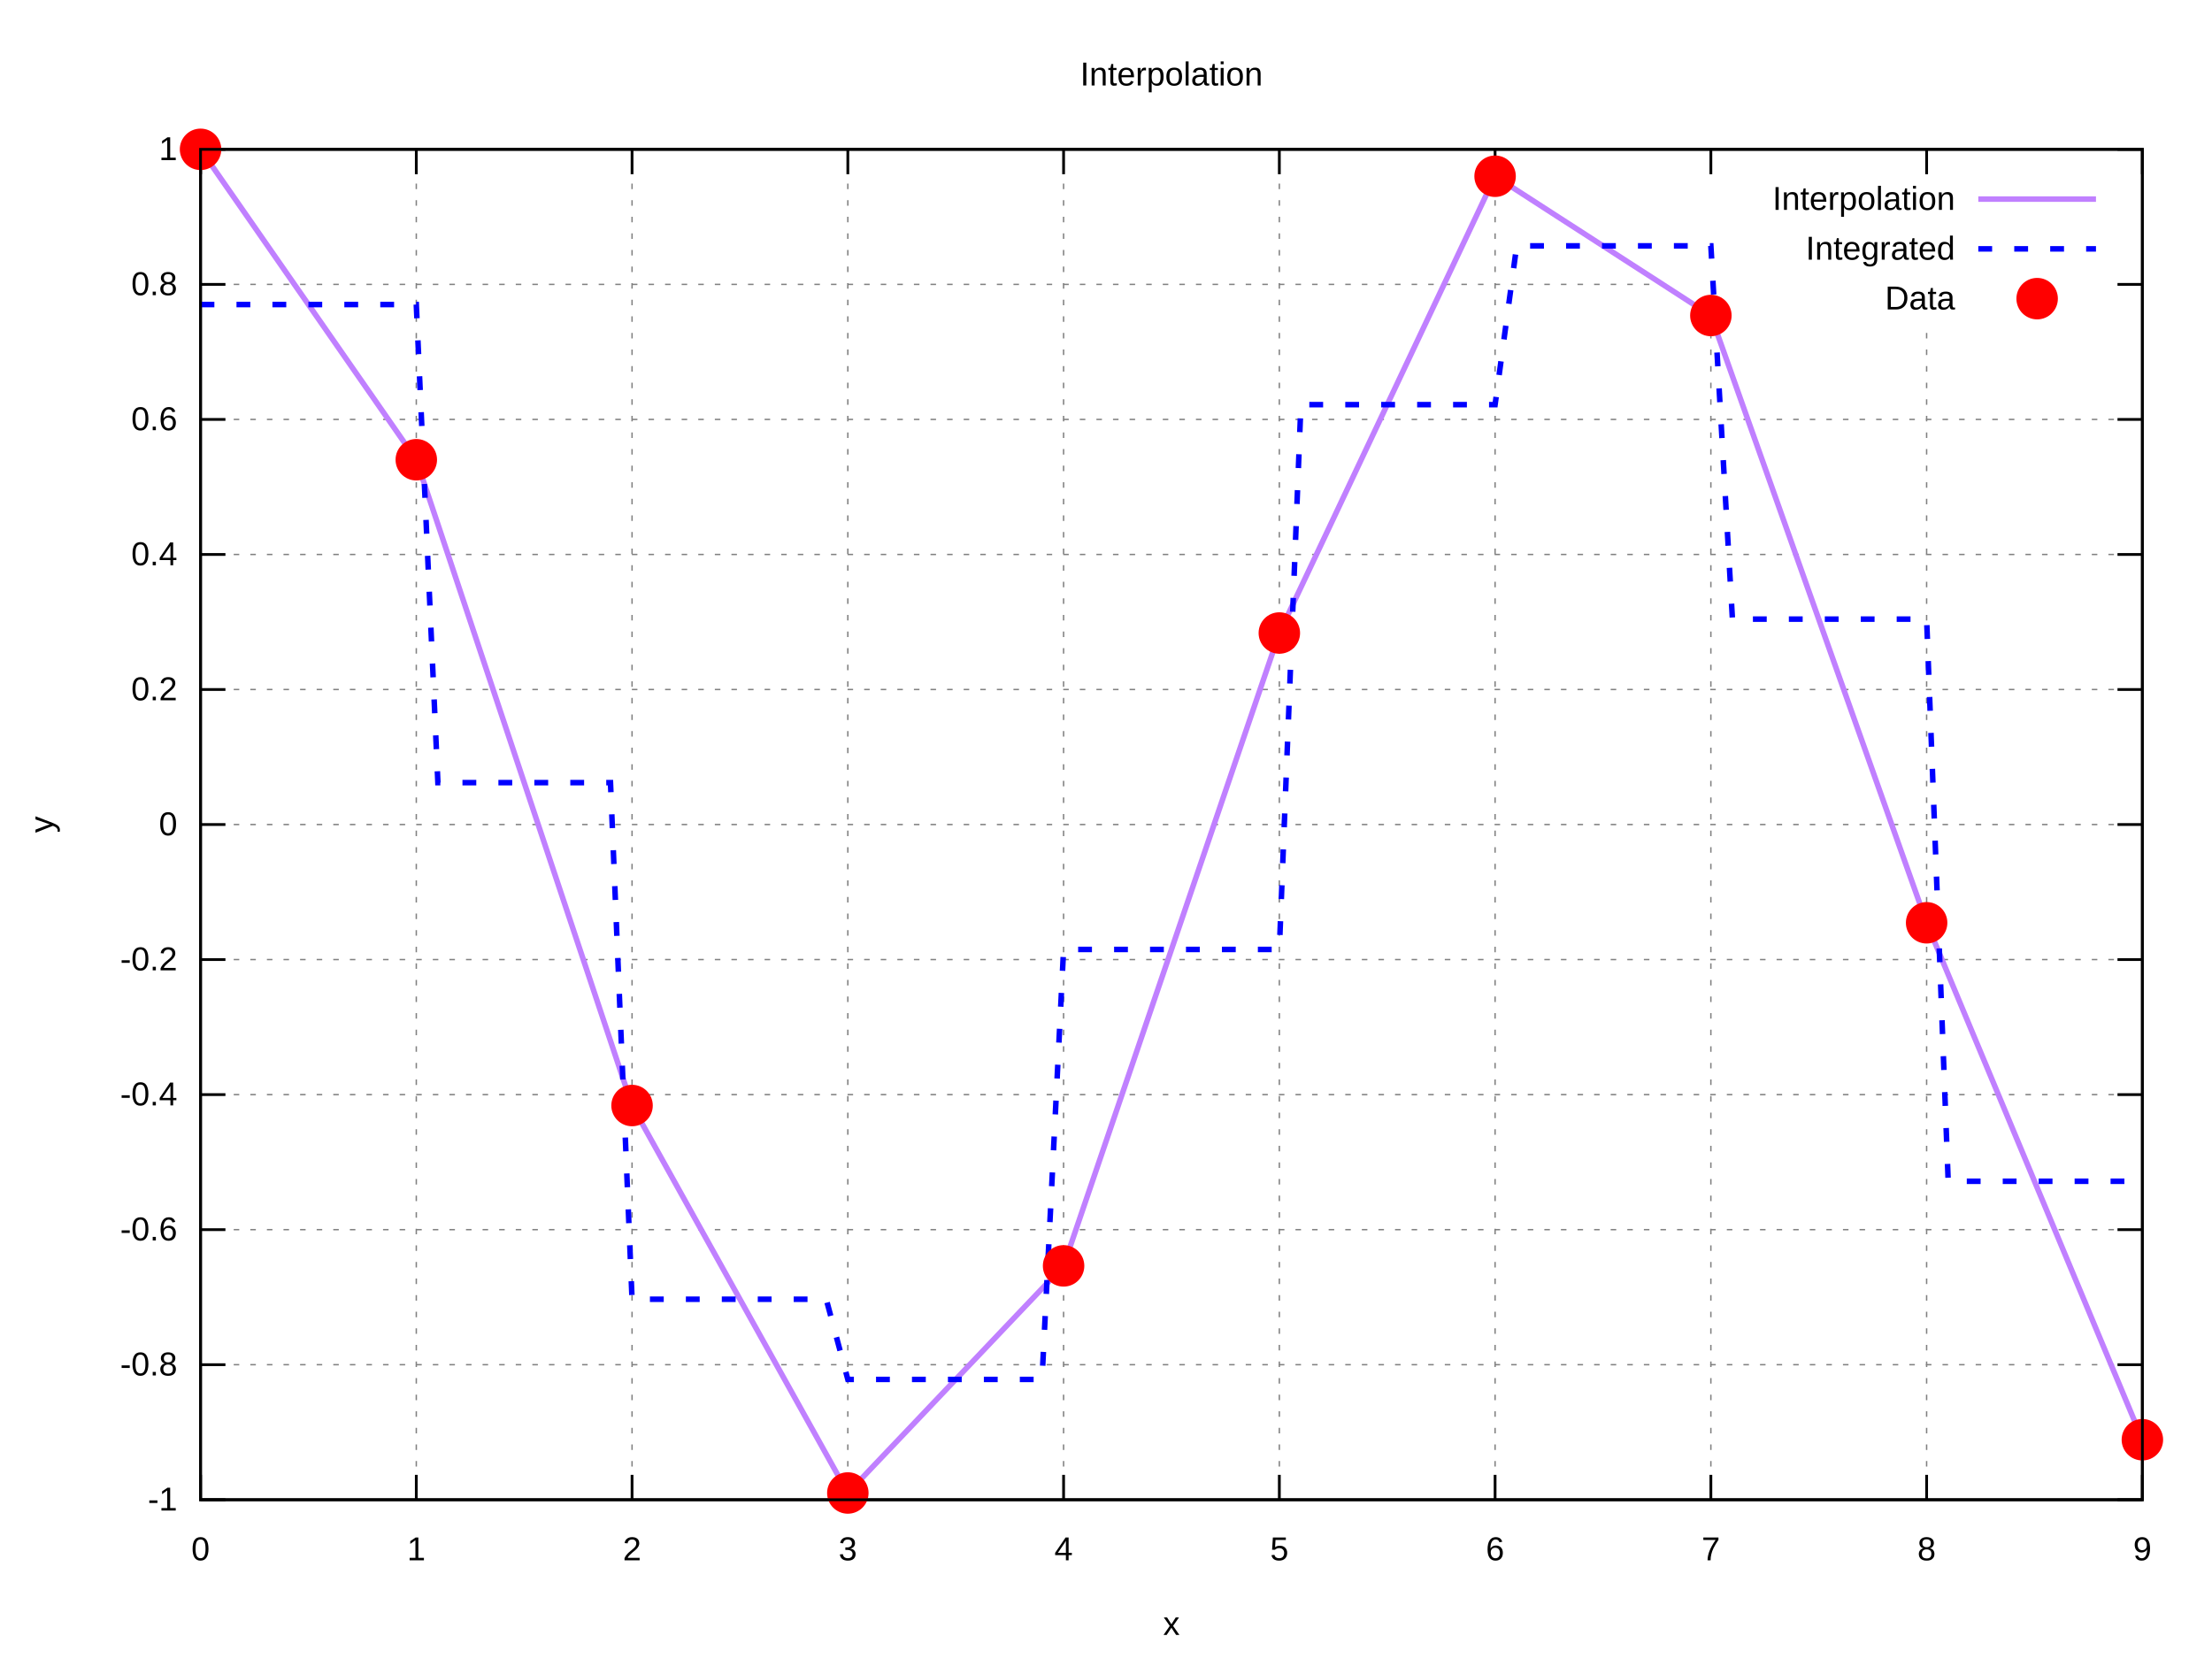
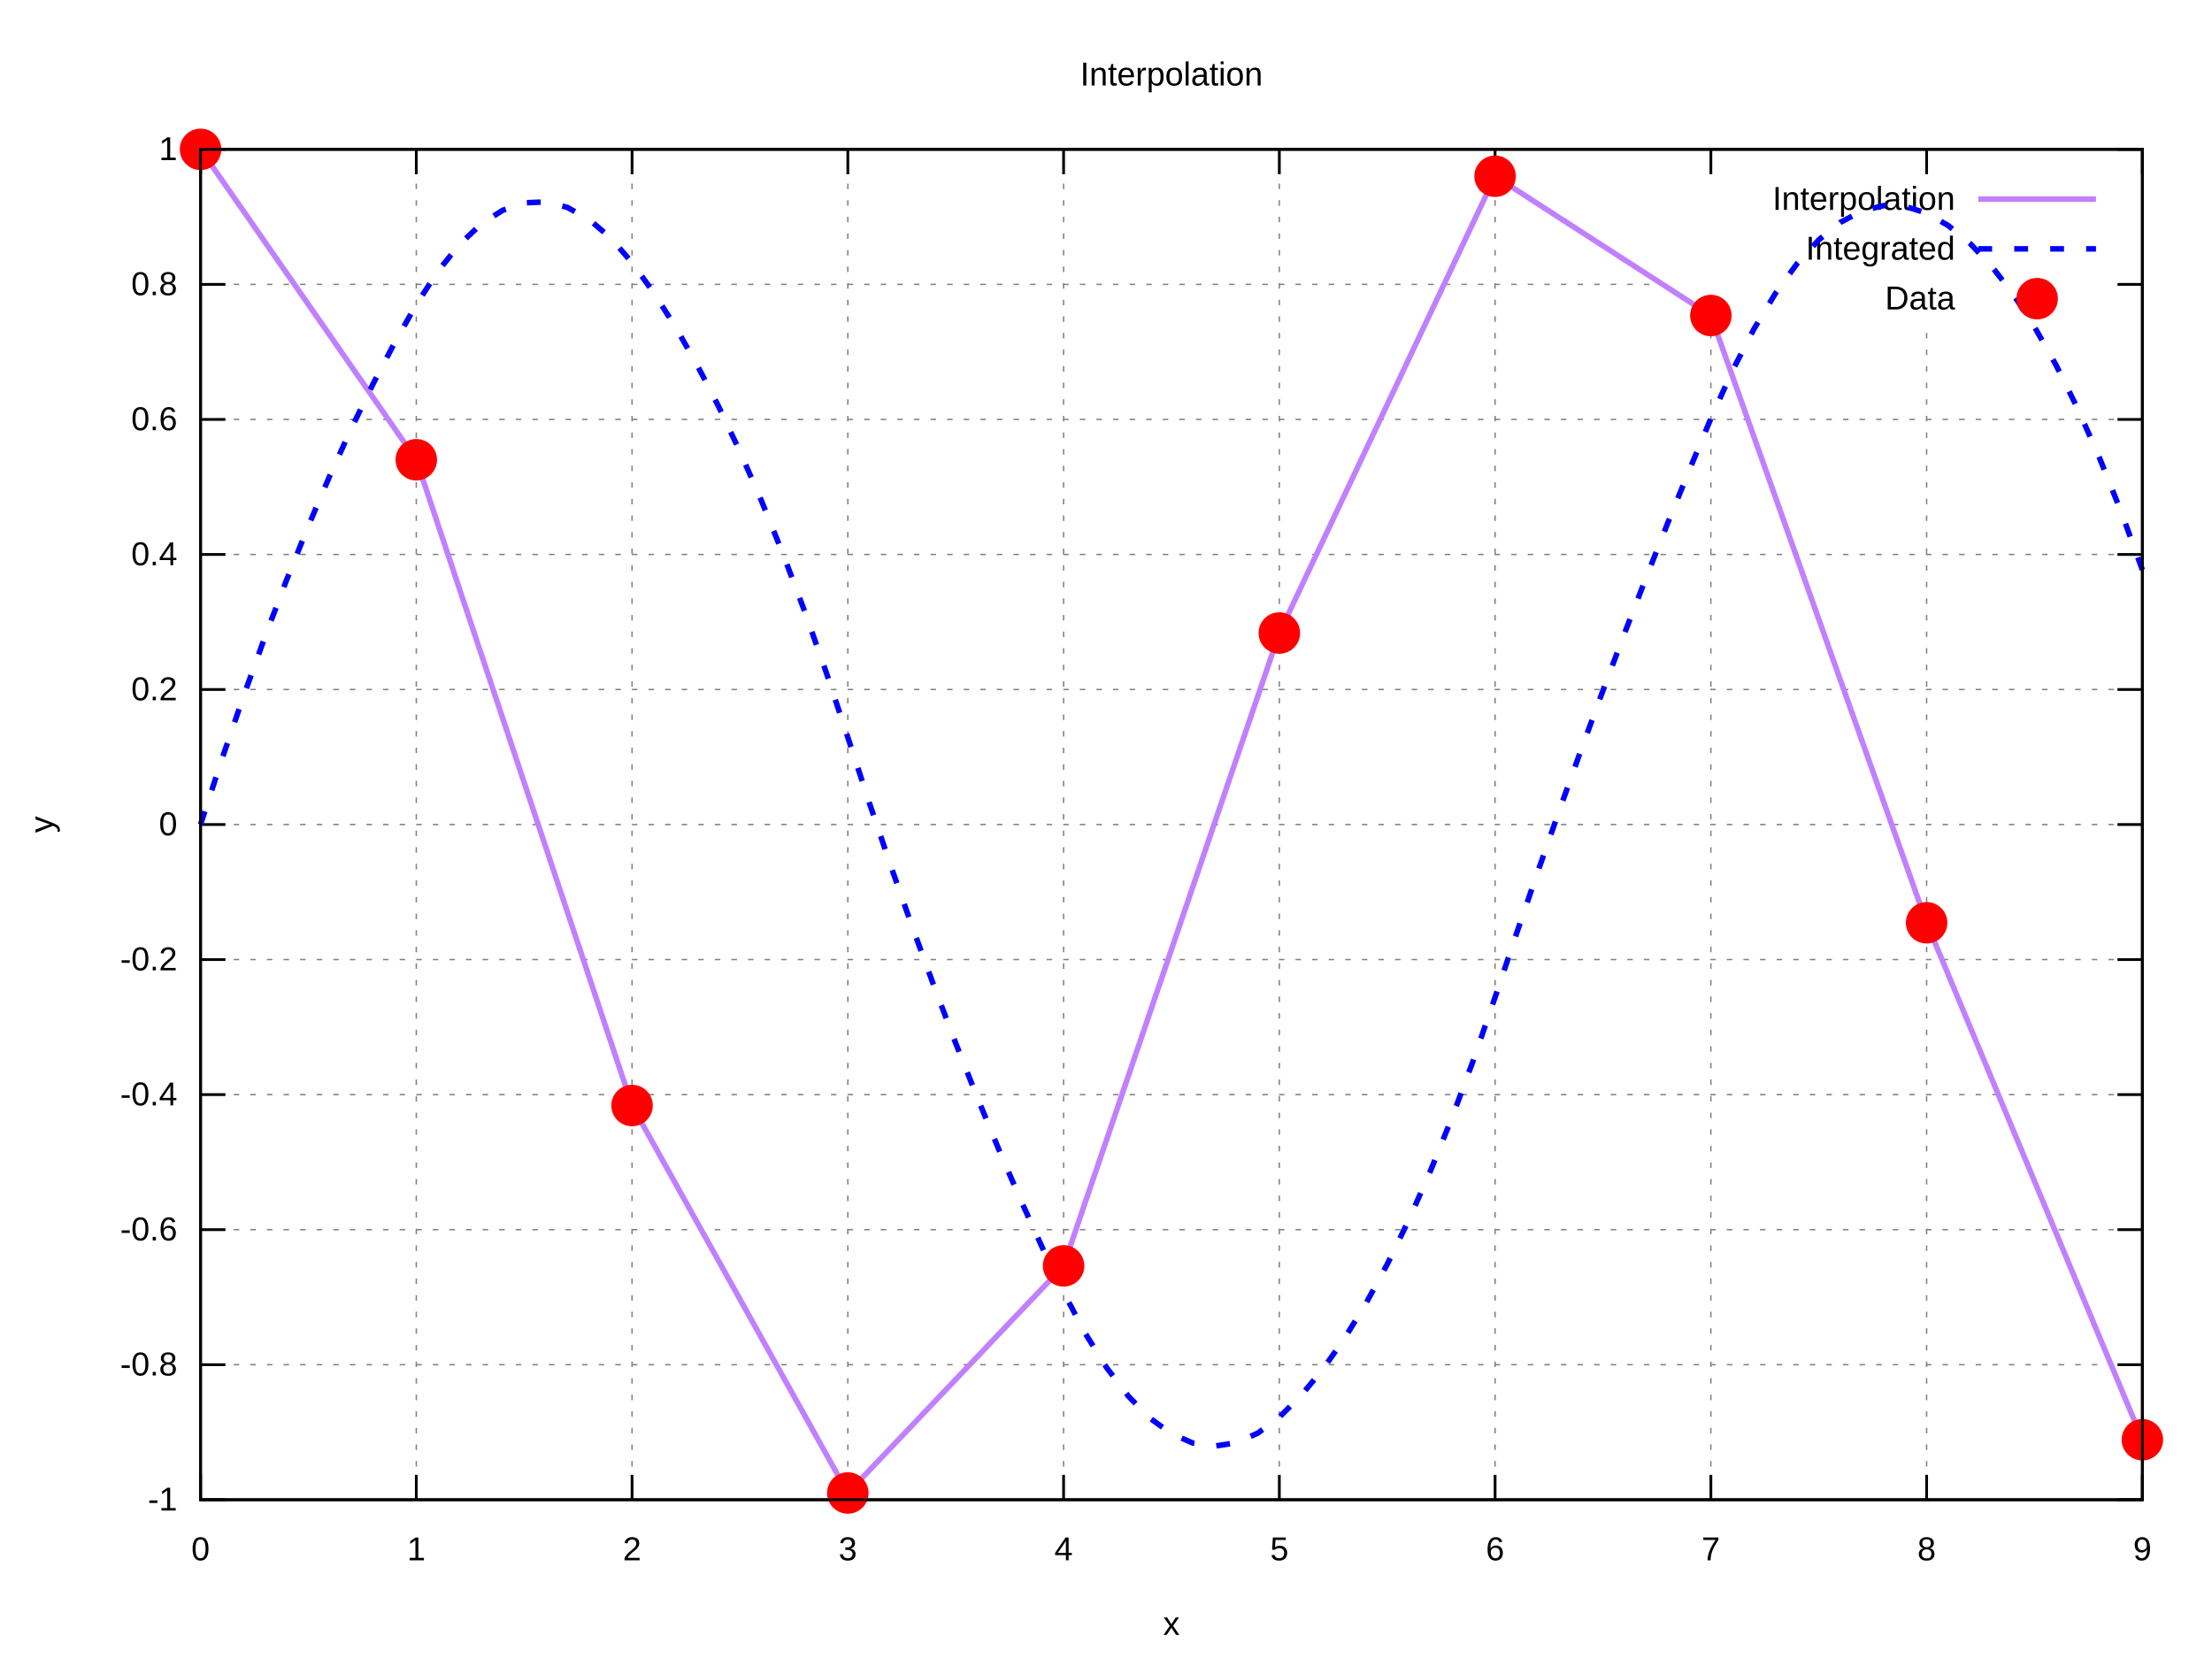
<svg xmlns="http://www.w3.org/2000/svg" xmlns:xlink="http://www.w3.org/1999/xlink" width="800" height="600" viewBox="0 0 800 600">
  <g id="gnuplot_canvas">
    <rect x="0" y="0" width="800" height="600" fill="none" />
    <defs>
      <circle id="gpDot" r="0.5" stroke-width="0.5" stroke="currentColor" />
      <path id="gpPt0" stroke-width="0.222" stroke="currentColor" d="M-1,0 h2 M0,-1 v2" />
      <path id="gpPt1" stroke-width="0.222" stroke="currentColor" d="M-1,-1 L1,1 M1,-1 L-1,1" />
      <path id="gpPt2" stroke-width="0.222" stroke="currentColor" d="M-1,0 L1,0 M0,-1 L0,1 M-1,-1 L1,1 M-1,1 L1,-1" />
      <rect id="gpPt3" stroke-width="0.222" stroke="currentColor" x="-1" y="-1" width="2" height="2" />
      <rect id="gpPt4" stroke-width="0.222" stroke="currentColor" fill="currentColor" x="-1" y="-1" width="2" height="2" />
      <circle id="gpPt5" stroke-width="0.222" stroke="currentColor" cx="0" cy="0" r="1" />
      <use xlink:href="#gpPt5" id="gpPt6" fill="currentColor" stroke="none" />
      <path id="gpPt7" stroke-width="0.222" stroke="currentColor" d="M0,-1.33 L-1.33,0.67 L1.33,0.67 z" />
      <use xlink:href="#gpPt7" id="gpPt8" fill="currentColor" stroke="none" />
      <use xlink:href="#gpPt7" id="gpPt9" stroke="currentColor" transform="rotate(180)" />
      <use xlink:href="#gpPt9" id="gpPt10" fill="currentColor" stroke="none" />
      <use xlink:href="#gpPt3" id="gpPt11" stroke="currentColor" transform="rotate(45)" />
      <use xlink:href="#gpPt11" id="gpPt12" fill="currentColor" stroke="none" />
      <path id="gpPt13" stroke-width="0.222" stroke="currentColor" d="M0,1.330 L1.265,0.411 L0.782,-1.067 L-0.782,-1.076 L-1.265,0.411 z" />
      <use xlink:href="#gpPt13" id="gpPt14" fill="currentColor" stroke="none" />
      <filter id="textbox" filterUnits="objectBoundingBox" x="0" y="0" height="1" width="1">
        <feFlood flood-color="white" flood-opacity="1" result="bgnd" />
        <feComposite in="SourceGraphic" in2="bgnd" operator="atop" />
      </filter>
      <filter id="greybox" filterUnits="objectBoundingBox" x="0" y="0" height="1" width="1">
        <feFlood flood-color="lightgrey" flood-opacity="1" result="grey" />
        <feComposite in="SourceGraphic" in2="grey" operator="atop" />
      </filter>
    </defs>
    <g fill="none" color="white" stroke="currentColor" stroke-width="1.00" stroke-linecap="butt" stroke-linejoin="miter">
</g>
    <g fill="none" color="black" stroke="currentColor" stroke-width="1.00" stroke-linecap="butt" stroke-linejoin="miter">
</g>
    <g fill="none" color="black" stroke="black" stroke-width="0.50" stroke-linecap="butt" stroke-linejoin="miter">
</g>
    <g fill="none" color="gray" stroke="currentColor" stroke-width="0.50" stroke-linecap="butt" stroke-linejoin="miter">
      <path stroke="gray" stroke-dasharray="2,4" class="gridline" d="M72.53,542.40 L774.82,542.40  " />
    </g>
    <g fill="none" color="gray" stroke="gray" stroke-width="1.00" stroke-linecap="butt" stroke-linejoin="miter">
</g>
    <g fill="none" color="black" stroke="currentColor" stroke-width="1.00" stroke-linecap="butt" stroke-linejoin="miter">
      <path stroke="black" d="M72.53,542.40 L81.53,542.40 M774.82,542.40 L765.82,542.40  " />
      <g transform="translate(64.14,546.30)" stroke="none" fill="black" font-family="Arial" font-size="12.00" text-anchor="end">
        <text>
          <tspan font-family="Arial">-1</tspan>
        </text>
      </g>
    </g>
    <g fill="none" color="black" stroke="currentColor" stroke-width="1.00" stroke-linecap="butt" stroke-linejoin="miter">
</g>
    <g fill="none" color="black" stroke="black" stroke-width="0.50" stroke-linecap="butt" stroke-linejoin="miter">
</g>
    <g fill="none" color="gray" stroke="currentColor" stroke-width="0.50" stroke-linecap="butt" stroke-linejoin="miter">
      <path stroke="gray" stroke-dasharray="2,4" class="gridline" d="M72.53,493.56 L774.82,493.56  " />
    </g>
    <g fill="none" color="gray" stroke="gray" stroke-width="1.00" stroke-linecap="butt" stroke-linejoin="miter">
</g>
    <g fill="none" color="black" stroke="currentColor" stroke-width="1.00" stroke-linecap="butt" stroke-linejoin="miter">
      <path stroke="black" d="M72.53,493.56 L81.53,493.56 M774.82,493.56 L765.82,493.56  " />
      <g transform="translate(64.14,497.46)" stroke="none" fill="black" font-family="Arial" font-size="12.00" text-anchor="end">
        <text>
          <tspan font-family="Arial">-0.8</tspan>
        </text>
      </g>
    </g>
    <g fill="none" color="black" stroke="currentColor" stroke-width="1.00" stroke-linecap="butt" stroke-linejoin="miter">
</g>
    <g fill="none" color="black" stroke="black" stroke-width="0.50" stroke-linecap="butt" stroke-linejoin="miter">
</g>
    <g fill="none" color="gray" stroke="currentColor" stroke-width="0.50" stroke-linecap="butt" stroke-linejoin="miter">
      <path stroke="gray" stroke-dasharray="2,4" class="gridline" d="M72.53,444.72 L774.82,444.72  " />
    </g>
    <g fill="none" color="gray" stroke="gray" stroke-width="1.00" stroke-linecap="butt" stroke-linejoin="miter">
</g>
    <g fill="none" color="black" stroke="currentColor" stroke-width="1.00" stroke-linecap="butt" stroke-linejoin="miter">
      <path stroke="black" d="M72.53,444.72 L81.53,444.72 M774.82,444.72 L765.82,444.72  " />
      <g transform="translate(64.14,448.62)" stroke="none" fill="black" font-family="Arial" font-size="12.00" text-anchor="end">
        <text>
          <tspan font-family="Arial">-0.6</tspan>
        </text>
      </g>
    </g>
    <g fill="none" color="black" stroke="currentColor" stroke-width="1.00" stroke-linecap="butt" stroke-linejoin="miter">
</g>
    <g fill="none" color="black" stroke="black" stroke-width="0.50" stroke-linecap="butt" stroke-linejoin="miter">
</g>
    <g fill="none" color="gray" stroke="currentColor" stroke-width="0.50" stroke-linecap="butt" stroke-linejoin="miter">
      <path stroke="gray" stroke-dasharray="2,4" class="gridline" d="M72.53,395.88 L774.82,395.88  " />
    </g>
    <g fill="none" color="gray" stroke="gray" stroke-width="1.00" stroke-linecap="butt" stroke-linejoin="miter">
</g>
    <g fill="none" color="black" stroke="currentColor" stroke-width="1.00" stroke-linecap="butt" stroke-linejoin="miter">
      <path stroke="black" d="M72.53,395.88 L81.53,395.88 M774.82,395.88 L765.82,395.88  " />
      <g transform="translate(64.14,399.78)" stroke="none" fill="black" font-family="Arial" font-size="12.00" text-anchor="end">
        <text>
          <tspan font-family="Arial">-0.4</tspan>
        </text>
      </g>
    </g>
    <g fill="none" color="black" stroke="currentColor" stroke-width="1.00" stroke-linecap="butt" stroke-linejoin="miter">
</g>
    <g fill="none" color="black" stroke="black" stroke-width="0.50" stroke-linecap="butt" stroke-linejoin="miter">
</g>
    <g fill="none" color="gray" stroke="currentColor" stroke-width="0.50" stroke-linecap="butt" stroke-linejoin="miter">
      <path stroke="gray" stroke-dasharray="2,4" class="gridline" d="M72.53,347.04 L774.82,347.04  " />
    </g>
    <g fill="none" color="gray" stroke="gray" stroke-width="1.00" stroke-linecap="butt" stroke-linejoin="miter">
</g>
    <g fill="none" color="black" stroke="currentColor" stroke-width="1.00" stroke-linecap="butt" stroke-linejoin="miter">
      <path stroke="black" d="M72.53,347.04 L81.53,347.04 M774.82,347.04 L765.82,347.04  " />
      <g transform="translate(64.14,350.94)" stroke="none" fill="black" font-family="Arial" font-size="12.00" text-anchor="end">
        <text>
          <tspan font-family="Arial">-0.2</tspan>
        </text>
      </g>
    </g>
    <g fill="none" color="black" stroke="currentColor" stroke-width="1.00" stroke-linecap="butt" stroke-linejoin="miter">
</g>
    <g fill="none" color="black" stroke="black" stroke-width="0.50" stroke-linecap="butt" stroke-linejoin="miter">
</g>
    <g fill="none" color="gray" stroke="currentColor" stroke-width="0.50" stroke-linecap="butt" stroke-linejoin="miter">
      <path stroke="gray" stroke-dasharray="2,4" class="gridline" d="M72.53,298.20 L774.82,298.20  " />
    </g>
    <g fill="none" color="gray" stroke="gray" stroke-width="1.00" stroke-linecap="butt" stroke-linejoin="miter">
</g>
    <g fill="none" color="black" stroke="currentColor" stroke-width="1.00" stroke-linecap="butt" stroke-linejoin="miter">
      <path stroke="black" d="M72.53,298.20 L81.53,298.20 M774.82,298.20 L765.82,298.20  " />
      <g transform="translate(64.14,302.10)" stroke="none" fill="black" font-family="Arial" font-size="12.00" text-anchor="end">
        <text>
          <tspan font-family="Arial"> 0</tspan>
        </text>
      </g>
    </g>
    <g fill="none" color="black" stroke="currentColor" stroke-width="1.00" stroke-linecap="butt" stroke-linejoin="miter">
</g>
    <g fill="none" color="black" stroke="black" stroke-width="0.50" stroke-linecap="butt" stroke-linejoin="miter">
</g>
    <g fill="none" color="gray" stroke="currentColor" stroke-width="0.50" stroke-linecap="butt" stroke-linejoin="miter">
      <path stroke="gray" stroke-dasharray="2,4" class="gridline" d="M72.53,249.37 L774.82,249.37  " />
    </g>
    <g fill="none" color="gray" stroke="gray" stroke-width="1.00" stroke-linecap="butt" stroke-linejoin="miter">
</g>
    <g fill="none" color="black" stroke="currentColor" stroke-width="1.00" stroke-linecap="butt" stroke-linejoin="miter">
      <path stroke="black" d="M72.53,249.37 L81.53,249.37 M774.82,249.37 L765.82,249.37  " />
      <g transform="translate(64.14,253.27)" stroke="none" fill="black" font-family="Arial" font-size="12.00" text-anchor="end">
        <text>
          <tspan font-family="Arial"> 0.2</tspan>
        </text>
      </g>
    </g>
    <g fill="none" color="black" stroke="currentColor" stroke-width="1.00" stroke-linecap="butt" stroke-linejoin="miter">
</g>
    <g fill="none" color="black" stroke="black" stroke-width="0.50" stroke-linecap="butt" stroke-linejoin="miter">
</g>
    <g fill="none" color="gray" stroke="currentColor" stroke-width="0.50" stroke-linecap="butt" stroke-linejoin="miter">
      <path stroke="gray" stroke-dasharray="2,4" class="gridline" d="M72.53,200.53 L774.82,200.53  " />
    </g>
    <g fill="none" color="gray" stroke="gray" stroke-width="1.00" stroke-linecap="butt" stroke-linejoin="miter">
</g>
    <g fill="none" color="black" stroke="currentColor" stroke-width="1.00" stroke-linecap="butt" stroke-linejoin="miter">
      <path stroke="black" d="M72.53,200.53 L81.53,200.53 M774.82,200.53 L765.82,200.53  " />
      <g transform="translate(64.14,204.43)" stroke="none" fill="black" font-family="Arial" font-size="12.00" text-anchor="end">
        <text>
          <tspan font-family="Arial"> 0.4</tspan>
        </text>
      </g>
    </g>
    <g fill="none" color="black" stroke="currentColor" stroke-width="1.00" stroke-linecap="butt" stroke-linejoin="miter">
</g>
    <g fill="none" color="black" stroke="black" stroke-width="0.50" stroke-linecap="butt" stroke-linejoin="miter">
</g>
    <g fill="none" color="gray" stroke="currentColor" stroke-width="0.50" stroke-linecap="butt" stroke-linejoin="miter">
      <path stroke="gray" stroke-dasharray="2,4" class="gridline" d="M72.53,151.69 L774.82,151.69  " />
    </g>
    <g fill="none" color="gray" stroke="gray" stroke-width="1.00" stroke-linecap="butt" stroke-linejoin="miter">
</g>
    <g fill="none" color="black" stroke="currentColor" stroke-width="1.00" stroke-linecap="butt" stroke-linejoin="miter">
      <path stroke="black" d="M72.53,151.69 L81.53,151.69 M774.82,151.69 L765.82,151.69  " />
      <g transform="translate(64.14,155.59)" stroke="none" fill="black" font-family="Arial" font-size="12.00" text-anchor="end">
        <text>
          <tspan font-family="Arial"> 0.6</tspan>
        </text>
      </g>
    </g>
    <g fill="none" color="black" stroke="currentColor" stroke-width="1.00" stroke-linecap="butt" stroke-linejoin="miter">
</g>
    <g fill="none" color="black" stroke="black" stroke-width="0.50" stroke-linecap="butt" stroke-linejoin="miter">
</g>
    <g fill="none" color="gray" stroke="currentColor" stroke-width="0.50" stroke-linecap="butt" stroke-linejoin="miter">
      <path stroke="gray" stroke-dasharray="2,4" class="gridline" d="M72.53,102.85 L598.02,102.85 M766.43,102.85 L774.82,102.85  " />
    </g>
    <g fill="none" color="gray" stroke="gray" stroke-width="1.00" stroke-linecap="butt" stroke-linejoin="miter">
</g>
    <g fill="none" color="black" stroke="currentColor" stroke-width="1.00" stroke-linecap="butt" stroke-linejoin="miter">
      <path stroke="black" d="M72.53,102.85 L81.53,102.85 M774.82,102.85 L765.82,102.85  " />
      <g transform="translate(64.14,106.75)" stroke="none" fill="black" font-family="Arial" font-size="12.00" text-anchor="end">
        <text>
          <tspan font-family="Arial"> 0.8</tspan>
        </text>
      </g>
    </g>
    <g fill="none" color="black" stroke="currentColor" stroke-width="1.00" stroke-linecap="butt" stroke-linejoin="miter">
</g>
    <g fill="none" color="black" stroke="black" stroke-width="0.50" stroke-linecap="butt" stroke-linejoin="miter">
</g>
    <g fill="none" color="gray" stroke="currentColor" stroke-width="0.50" stroke-linecap="butt" stroke-linejoin="miter">
      <path stroke="gray" stroke-dasharray="2,4" class="gridline" d="M72.53,54.01 L774.82,54.01  " />
    </g>
    <g fill="none" color="gray" stroke="gray" stroke-width="1.00" stroke-linecap="butt" stroke-linejoin="miter">
</g>
    <g fill="none" color="black" stroke="currentColor" stroke-width="1.00" stroke-linecap="butt" stroke-linejoin="miter">
      <path stroke="black" d="M72.53,54.01 L81.53,54.01 M774.82,54.01 L765.82,54.01  " />
      <g transform="translate(64.14,57.91)" stroke="none" fill="black" font-family="Arial" font-size="12.00" text-anchor="end">
        <text>
          <tspan font-family="Arial"> 1</tspan>
        </text>
      </g>
    </g>
    <g fill="none" color="black" stroke="currentColor" stroke-width="1.00" stroke-linecap="butt" stroke-linejoin="miter">
</g>
    <g fill="none" color="black" stroke="black" stroke-width="0.50" stroke-linecap="butt" stroke-linejoin="miter">
</g>
    <g fill="none" color="gray" stroke="currentColor" stroke-width="0.50" stroke-linecap="butt" stroke-linejoin="miter">
      <path stroke="gray" stroke-dasharray="2,4" class="gridline" d="M72.53,542.40 L72.53,54.01  " />
    </g>
    <g fill="none" color="gray" stroke="gray" stroke-width="1.00" stroke-linecap="butt" stroke-linejoin="miter">
</g>
    <g fill="none" color="black" stroke="currentColor" stroke-width="1.00" stroke-linecap="butt" stroke-linejoin="miter">
      <path stroke="black" d="M72.53,542.40 L72.53,533.40 M72.53,54.01 L72.53,63.01  " />
      <g transform="translate(72.53,564.30)" stroke="none" fill="black" font-family="Arial" font-size="12.00" text-anchor="middle">
        <text>
          <tspan font-family="Arial"> 0</tspan>
        </text>
      </g>
    </g>
    <g fill="none" color="black" stroke="currentColor" stroke-width="1.00" stroke-linecap="butt" stroke-linejoin="miter">
</g>
    <g fill="none" color="black" stroke="black" stroke-width="0.50" stroke-linecap="butt" stroke-linejoin="miter">
</g>
    <g fill="none" color="gray" stroke="currentColor" stroke-width="0.50" stroke-linecap="butt" stroke-linejoin="miter">
      <path stroke="gray" stroke-dasharray="2,4" class="gridline" d="M150.56,542.40 L150.56,54.01  " />
    </g>
    <g fill="none" color="gray" stroke="gray" stroke-width="1.00" stroke-linecap="butt" stroke-linejoin="miter">
</g>
    <g fill="none" color="black" stroke="currentColor" stroke-width="1.00" stroke-linecap="butt" stroke-linejoin="miter">
      <path stroke="black" d="M150.56,542.40 L150.56,533.40 M150.56,54.01 L150.56,63.01  " />
      <g transform="translate(150.56,564.30)" stroke="none" fill="black" font-family="Arial" font-size="12.00" text-anchor="middle">
        <text>
          <tspan font-family="Arial"> 1</tspan>
        </text>
      </g>
    </g>
    <g fill="none" color="black" stroke="currentColor" stroke-width="1.00" stroke-linecap="butt" stroke-linejoin="miter">
</g>
    <g fill="none" color="black" stroke="black" stroke-width="0.50" stroke-linecap="butt" stroke-linejoin="miter">
</g>
    <g fill="none" color="gray" stroke="currentColor" stroke-width="0.50" stroke-linecap="butt" stroke-linejoin="miter">
      <path stroke="gray" stroke-dasharray="2,4" class="gridline" d="M228.59,542.40 L228.59,54.01  " />
    </g>
    <g fill="none" color="gray" stroke="gray" stroke-width="1.00" stroke-linecap="butt" stroke-linejoin="miter">
</g>
    <g fill="none" color="black" stroke="currentColor" stroke-width="1.00" stroke-linecap="butt" stroke-linejoin="miter">
      <path stroke="black" d="M228.59,542.40 L228.59,533.40 M228.59,54.01 L228.59,63.01  " />
      <g transform="translate(228.59,564.30)" stroke="none" fill="black" font-family="Arial" font-size="12.00" text-anchor="middle">
        <text>
          <tspan font-family="Arial"> 2</tspan>
        </text>
      </g>
    </g>
    <g fill="none" color="black" stroke="currentColor" stroke-width="1.00" stroke-linecap="butt" stroke-linejoin="miter">
</g>
    <g fill="none" color="black" stroke="black" stroke-width="0.50" stroke-linecap="butt" stroke-linejoin="miter">
</g>
    <g fill="none" color="gray" stroke="currentColor" stroke-width="0.50" stroke-linecap="butt" stroke-linejoin="miter">
      <path stroke="gray" stroke-dasharray="2,4" class="gridline" d="M306.63,542.40 L306.63,54.01  " />
    </g>
    <g fill="none" color="gray" stroke="gray" stroke-width="1.00" stroke-linecap="butt" stroke-linejoin="miter">
</g>
    <g fill="none" color="black" stroke="currentColor" stroke-width="1.00" stroke-linecap="butt" stroke-linejoin="miter">
      <path stroke="black" d="M306.63,542.40 L306.63,533.40 M306.63,54.01 L306.63,63.01  " />
      <g transform="translate(306.63,564.30)" stroke="none" fill="black" font-family="Arial" font-size="12.00" text-anchor="middle">
        <text>
          <tspan font-family="Arial"> 3</tspan>
        </text>
      </g>
    </g>
    <g fill="none" color="black" stroke="currentColor" stroke-width="1.00" stroke-linecap="butt" stroke-linejoin="miter">
</g>
    <g fill="none" color="black" stroke="black" stroke-width="0.50" stroke-linecap="butt" stroke-linejoin="miter">
</g>
    <g fill="none" color="gray" stroke="currentColor" stroke-width="0.50" stroke-linecap="butt" stroke-linejoin="miter">
      <path stroke="gray" stroke-dasharray="2,4" class="gridline" d="M384.66,542.40 L384.66,54.01  " />
    </g>
    <g fill="none" color="gray" stroke="gray" stroke-width="1.00" stroke-linecap="butt" stroke-linejoin="miter">
</g>
    <g fill="none" color="black" stroke="currentColor" stroke-width="1.00" stroke-linecap="butt" stroke-linejoin="miter">
      <path stroke="black" d="M384.66,542.40 L384.66,533.40 M384.66,54.01 L384.66,63.01  " />
      <g transform="translate(384.66,564.30)" stroke="none" fill="black" font-family="Arial" font-size="12.00" text-anchor="middle">
        <text>
          <tspan font-family="Arial"> 4</tspan>
        </text>
      </g>
    </g>
    <g fill="none" color="black" stroke="currentColor" stroke-width="1.00" stroke-linecap="butt" stroke-linejoin="miter">
</g>
    <g fill="none" color="black" stroke="black" stroke-width="0.50" stroke-linecap="butt" stroke-linejoin="miter">
</g>
    <g fill="none" color="gray" stroke="currentColor" stroke-width="0.50" stroke-linecap="butt" stroke-linejoin="miter">
      <path stroke="gray" stroke-dasharray="2,4" class="gridline" d="M462.69,542.40 L462.69,54.01  " />
    </g>
    <g fill="none" color="gray" stroke="gray" stroke-width="1.00" stroke-linecap="butt" stroke-linejoin="miter">
</g>
    <g fill="none" color="black" stroke="currentColor" stroke-width="1.00" stroke-linecap="butt" stroke-linejoin="miter">
      <path stroke="black" d="M462.69,542.40 L462.69,533.40 M462.69,54.01 L462.69,63.01  " />
      <g transform="translate(462.69,564.30)" stroke="none" fill="black" font-family="Arial" font-size="12.00" text-anchor="middle">
        <text>
          <tspan font-family="Arial"> 5</tspan>
        </text>
      </g>
    </g>
    <g fill="none" color="black" stroke="currentColor" stroke-width="1.00" stroke-linecap="butt" stroke-linejoin="miter">
</g>
    <g fill="none" color="black" stroke="black" stroke-width="0.50" stroke-linecap="butt" stroke-linejoin="miter">
</g>
    <g fill="none" color="gray" stroke="currentColor" stroke-width="0.50" stroke-linecap="butt" stroke-linejoin="miter">
      <path stroke="gray" stroke-dasharray="2,4" class="gridline" d="M540.72,542.40 L540.72,54.01  " />
    </g>
    <g fill="none" color="gray" stroke="gray" stroke-width="1.00" stroke-linecap="butt" stroke-linejoin="miter">
</g>
    <g fill="none" color="black" stroke="currentColor" stroke-width="1.00" stroke-linecap="butt" stroke-linejoin="miter">
      <path stroke="black" d="M540.72,542.40 L540.72,533.40 M540.72,54.01 L540.72,63.01  " />
      <g transform="translate(540.72,564.30)" stroke="none" fill="black" font-family="Arial" font-size="12.00" text-anchor="middle">
        <text>
          <tspan font-family="Arial"> 6</tspan>
        </text>
      </g>
    </g>
    <g fill="none" color="black" stroke="currentColor" stroke-width="1.00" stroke-linecap="butt" stroke-linejoin="miter">
</g>
    <g fill="none" color="black" stroke="black" stroke-width="0.50" stroke-linecap="butt" stroke-linejoin="miter">
</g>
    <g fill="none" color="gray" stroke="currentColor" stroke-width="0.50" stroke-linecap="butt" stroke-linejoin="miter">
      <path stroke="gray" stroke-dasharray="2,4" class="gridline" d="M618.76,542.40 L618.76,117.01 M618.76,63.01 L618.76,54.01  " />
    </g>
    <g fill="none" color="gray" stroke="gray" stroke-width="1.00" stroke-linecap="butt" stroke-linejoin="miter">
</g>
    <g fill="none" color="black" stroke="currentColor" stroke-width="1.00" stroke-linecap="butt" stroke-linejoin="miter">
      <path stroke="black" d="M618.76,542.40 L618.76,533.40 M618.76,54.01 L618.76,63.01  " />
      <g transform="translate(618.76,564.30)" stroke="none" fill="black" font-family="Arial" font-size="12.00" text-anchor="middle">
        <text>
          <tspan font-family="Arial"> 7</tspan>
        </text>
      </g>
    </g>
    <g fill="none" color="black" stroke="currentColor" stroke-width="1.00" stroke-linecap="butt" stroke-linejoin="miter">
</g>
    <g fill="none" color="black" stroke="black" stroke-width="0.50" stroke-linecap="butt" stroke-linejoin="miter">
</g>
    <g fill="none" color="gray" stroke="currentColor" stroke-width="0.50" stroke-linecap="butt" stroke-linejoin="miter">
      <path stroke="gray" stroke-dasharray="2,4" class="gridline" d="M696.79,542.40 L696.79,117.01 M696.79,63.01 L696.79,54.01  " />
    </g>
    <g fill="none" color="gray" stroke="gray" stroke-width="1.00" stroke-linecap="butt" stroke-linejoin="miter">
</g>
    <g fill="none" color="black" stroke="currentColor" stroke-width="1.00" stroke-linecap="butt" stroke-linejoin="miter">
      <path stroke="black" d="M696.79,542.40 L696.79,533.40 M696.79,54.01 L696.79,63.01  " />
      <g transform="translate(696.79,564.30)" stroke="none" fill="black" font-family="Arial" font-size="12.00" text-anchor="middle">
        <text>
          <tspan font-family="Arial"> 8</tspan>
        </text>
      </g>
    </g>
    <g fill="none" color="black" stroke="currentColor" stroke-width="1.00" stroke-linecap="butt" stroke-linejoin="miter">
</g>
    <g fill="none" color="black" stroke="black" stroke-width="0.50" stroke-linecap="butt" stroke-linejoin="miter">
</g>
    <g fill="none" color="gray" stroke="currentColor" stroke-width="0.50" stroke-linecap="butt" stroke-linejoin="miter">
      <path stroke="gray" stroke-dasharray="2,4" class="gridline" d="M774.82,542.40 L774.82,54.01  " />
    </g>
    <g fill="none" color="gray" stroke="gray" stroke-width="1.00" stroke-linecap="butt" stroke-linejoin="miter">
</g>
    <g fill="none" color="black" stroke="currentColor" stroke-width="1.00" stroke-linecap="butt" stroke-linejoin="miter">
      <path stroke="black" d="M774.82,542.40 L774.82,533.40 M774.82,54.01 L774.82,63.01  " />
      <g transform="translate(774.82,564.30)" stroke="none" fill="black" font-family="Arial" font-size="12.00" text-anchor="middle">
        <text>
          <tspan font-family="Arial"> 9</tspan>
        </text>
      </g>
    </g>
    <g fill="none" color="black" stroke="currentColor" stroke-width="1.00" stroke-linecap="butt" stroke-linejoin="miter">
</g>
    <g fill="none" color="black" stroke="currentColor" stroke-width="1.00" stroke-linecap="butt" stroke-linejoin="miter">
      <path stroke="black" d="M72.53,54.01 L72.53,542.40 L774.82,542.40 L774.82,54.01 L72.53,54.01 Z  " />
    </g>
    <g fill="none" color="black" stroke="currentColor" stroke-width="1.00" stroke-linecap="butt" stroke-linejoin="miter">
</g>
    <g id="gnuplot_plot_1">
      <g fill="none" color="white" stroke="black" stroke-width="2.00" stroke-linecap="butt" stroke-linejoin="miter">
</g>
      <g fill="none" color="black" stroke="currentColor" stroke-width="2.00" stroke-linecap="butt" stroke-linejoin="miter">
        <g transform="translate(707.09,75.91)" stroke="none" fill="black" font-family="Arial" font-size="12.00" text-anchor="end">
          <text>
            <tspan font-family="Arial">Interpolation</tspan>
          </text>
        </g>
      </g>
      <g fill="none" color="black" stroke="currentColor" stroke-width="2.00" stroke-linecap="butt" stroke-linejoin="miter">
        <path stroke="rgb(192, 128, 255)" d="M715.48,72.01 L758.04,72.01 M72.53,54.01 L80.33,65.24 L88.14,76.46 L95.94,87.69 L103.74,98.91 L111.55,110.14   L119.35,121.36 L127.15,132.59 L134.96,143.81 L142.76,155.04 L150.56,166.27 L158.37,189.62 L166.17,212.98 L173.97,236.33   L181.78,259.69 L189.58,283.05 L197.38,306.40 L205.18,329.76 L212.99,353.11 L220.79,376.47 L228.59,399.83 L236.40,413.84   L244.20,427.85 L252.00,441.87 L259.81,455.88 L267.61,469.89 L275.41,483.90 L283.22,497.92 L291.02,511.93 L298.82,525.94   L306.63,539.96 L314.43,531.74 L322.23,523.53 L330.04,515.32 L337.84,507.10 L345.64,498.89 L353.45,490.68 L361.25,482.46   L369.05,474.25 L376.86,466.04 L384.66,457.82 L392.46,434.93 L400.27,412.04 L408.07,389.16 L415.87,366.27 L423.68,343.38   L431.48,320.49 L439.28,297.60 L447.08,274.71 L454.89,251.82 L462.69,228.94 L470.49,212.42 L478.30,195.90 L486.10,179.38   L493.90,162.86 L501.71,146.34 L509.51,129.82 L517.31,113.30 L525.12,96.78 L532.92,80.26 L540.72,63.74 L548.53,68.77   L556.33,73.81 L564.13,78.85 L571.94,83.88 L579.74,88.92 L587.54,93.96 L595.35,98.99 L603.15,104.03 L610.95,109.07   L618.76,114.11 L626.56,136.07 L634.36,158.03 L642.17,179.99 L649.97,201.96 L657.77,223.92 L665.57,245.88 L673.38,267.85   L681.18,289.81 L688.98,311.77 L696.79,333.74 L704.59,352.43 L712.39,371.13 L720.20,389.82 L728.00,408.52 L735.80,427.22   L743.61,445.91 L751.41,464.61 L759.21,483.31 L767.02,502.00 L774.82,520.70  " />
      </g>
    </g>
    <g id="gnuplot_plot_2">
      <g fill="none" color="black" stroke="currentColor" stroke-width="2.00" stroke-linecap="butt" stroke-linejoin="miter">
        <g transform="translate(707.09,93.91)" stroke="none" fill="black" font-family="Arial" font-size="12.00" text-anchor="end">
          <text>
            <tspan font-family="Arial">Integrated</tspan>
          </text>
        </g>
      </g>
      <g fill="none" color="black" stroke="currentColor" stroke-width="2.00" stroke-linecap="butt" stroke-linejoin="miter">
-         <path stroke="rgb(  0,   0, 255)" stroke-dasharray=" 5,8" d="M715.48,90.01 L758.04,90.01 M72.53,110.14 L80.33,110.14 L88.14,110.14 L95.94,110.14 L103.74,110.14 L111.55,110.14   L119.35,110.14 L127.15,110.14 L134.96,110.14 L142.76,110.14 L150.56,110.14 L158.37,283.05 L166.17,283.05 L173.97,283.05   L181.78,283.05 L189.58,283.05 L197.38,283.05 L205.18,283.05 L212.99,283.05 L220.79,283.05 L228.59,469.89 L236.40,469.89   L244.20,469.89 L252.00,469.89 L259.81,469.89 L267.61,469.89 L275.41,469.89 L283.22,469.89 L291.02,469.89 L298.82,469.89   L306.63,498.89 L314.43,498.89 L322.23,498.89 L330.04,498.89 L337.84,498.89 L345.64,498.89 L353.45,498.89 L361.25,498.89   L369.05,498.89 L376.86,498.89 L384.66,343.38 L392.46,343.38 L400.27,343.38 L408.07,343.38 L415.87,343.38 L423.68,343.38   L431.48,343.38 L439.28,343.38 L447.08,343.38 L454.89,343.38 L462.69,343.38 L470.49,146.34 L478.30,146.34 L486.10,146.34   L493.90,146.34 L501.71,146.34 L509.51,146.34 L517.31,146.34 L525.12,146.34 L532.92,146.34 L540.72,146.34 L548.53,88.92   L556.33,88.92 L564.13,88.92 L571.94,88.92 L579.74,88.92 L587.54,88.92 L595.35,88.92 L603.15,88.92 L610.95,88.92   L618.76,88.92 L626.56,223.92 L634.36,223.92 L642.17,223.92 L649.97,223.92 L657.77,223.92 L665.57,223.92 L673.38,223.92   L681.18,223.92 L688.98,223.92 L696.79,223.92 L704.59,427.22 L712.39,427.22 L720.20,427.22 L728.00,427.22 L735.80,427.22   L743.61,427.22 L751.41,427.22 L759.21,427.22 L767.02,427.22 L774.82,427.22  " />
+         <path stroke="rgb(  0,   0, 255)" stroke-dasharray=" 5,8" d="M715.48,90.01 L758.04,90.01 M72.53,298.20 L80.33,274.35 L88.14,251.61 L95.94,230.00 L103.74,209.51 L111.55,190.14   L119.35,171.89 L127.15,154.77 L134.96,138.77 L142.76,123.89 L150.56,110.14 L158.37,98.11 L166.17,88.42 L173.97,81.07   L181.78,76.05 L189.58,73.36 L197.38,73.02 L205.18,75.00 L212.99,79.33 L220.79,85.98 L228.59,94.98 L236.40,105.84   L244.20,118.11 L252.00,131.77 L259.81,146.84 L267.61,163.31 L275.41,181.17 L283.22,200.45 L291.02,221.12 L298.82,243.19   L306.63,266.67 L314.43,290.43 L322.23,313.37 L330.04,335.49 L337.84,356.79 L345.64,377.27 L353.45,396.93 L361.25,415.77   L369.05,433.78 L376.86,450.98 L384.66,467.35 L392.46,482.17 L400.27,494.69 L408.07,504.93 L415.87,512.88 L423.68,518.55   L431.48,521.92 L439.28,523.00 L447.08,521.80 L454.89,518.31 L462.69,512.52 L470.49,504.77 L478.30,495.36 L486.10,484.31   L493.90,471.60 L501.71,457.24 L509.51,441.23 L517.31,423.56 L525.12,404.24 L532.92,383.27 L540.72,360.65 L548.53,337.46   L556.33,314.77 L564.13,292.58 L571.94,270.90 L579.74,249.72 L587.54,229.04 L595.35,208.87 L603.15,189.20 L610.95,170.03   L618.76,151.37 L626.56,134.06 L634.36,118.94 L642.17,106.02 L649.97,95.30 L657.77,86.77 L665.57,80.44 L673.38,76.31   L681.18,74.37 L688.98,74.63 L696.79,77.09 L704.59,81.57 L712.39,87.93 L720.20,96.16 L728.00,106.25 L735.80,118.22   L743.61,132.06 L751.41,147.76 L759.21,165.34 L767.02,184.78 L774.82,206.10  " />
      </g>
    </g>
    <g id="gnuplot_plot_3">
      <g fill="none" color="white" stroke="rgb(  0,   0, 255)" stroke-width="1.00" stroke-linecap="butt" stroke-linejoin="miter">
</g>
      <g fill="none" color="black" stroke="currentColor" stroke-width="1.00" stroke-linecap="butt" stroke-linejoin="miter">
        <g transform="translate(707.09,111.91)" stroke="none" fill="black" font-family="Arial" font-size="12.00" text-anchor="end">
          <text>
            <tspan font-family="Arial">Data</tspan>
          </text>
        </g>
      </g>
      <g fill="none" color="black" stroke="currentColor" stroke-width="1.00" stroke-linecap="butt" stroke-linejoin="miter">
        <use xlink:href="#gpPt6" transform="translate(72.53,54.01) scale(6.75)" color="rgb(255,   0,   0)" />
        <use xlink:href="#gpPt6" transform="translate(150.56,166.27) scale(6.75)" color="rgb(255,   0,   0)" />
        <use xlink:href="#gpPt6" transform="translate(228.59,399.83) scale(6.75)" color="rgb(255,   0,   0)" />
        <use xlink:href="#gpPt6" transform="translate(306.63,539.96) scale(6.75)" color="rgb(255,   0,   0)" />
        <use xlink:href="#gpPt6" transform="translate(384.66,457.82) scale(6.75)" color="rgb(255,   0,   0)" />
        <use xlink:href="#gpPt6" transform="translate(462.69,228.94) scale(6.75)" color="rgb(255,   0,   0)" />
        <use xlink:href="#gpPt6" transform="translate(540.72,63.74) scale(6.75)" color="rgb(255,   0,   0)" />
        <use xlink:href="#gpPt6" transform="translate(618.76,114.11) scale(6.75)" color="rgb(255,   0,   0)" />
        <use xlink:href="#gpPt6" transform="translate(696.79,333.74) scale(6.75)" color="rgb(255,   0,   0)" />
        <use xlink:href="#gpPt6" transform="translate(774.82,520.70) scale(6.75)" color="rgb(255,   0,   0)" />
        <use xlink:href="#gpPt6" transform="translate(736.76,108.01) scale(6.75)" color="rgb(255,   0,   0)" />
      </g>
    </g>
    <g fill="none" color="white" stroke="rgb(255,   0,   0)" stroke-width="2.00" stroke-linecap="butt" stroke-linejoin="miter">
</g>
    <g fill="none" color="black" stroke="currentColor" stroke-width="2.00" stroke-linecap="butt" stroke-linejoin="miter">
</g>
    <g fill="none" color="black" stroke="black" stroke-width="1.00" stroke-linecap="butt" stroke-linejoin="miter">
</g>
    <g fill="none" color="black" stroke="currentColor" stroke-width="1.00" stroke-linecap="butt" stroke-linejoin="miter">
      <path stroke="black" d="M72.53,54.01 L72.53,542.40 L774.82,542.40 L774.82,54.01 L72.53,54.01 Z  " />
      <g transform="translate(19.18,298.21) rotate(270.00)" stroke="none" fill="black" font-family="Arial" font-size="12.00" text-anchor="middle">
        <text>
          <tspan font-family="Arial">y</tspan>
        </text>
      </g>
    </g>
    <g fill="none" color="black" stroke="currentColor" stroke-width="1.00" stroke-linecap="butt" stroke-linejoin="miter">
      <g transform="translate(423.67,591.30)" stroke="none" fill="black" font-family="Arial" font-size="12.00" text-anchor="middle">
        <text>
          <tspan font-family="Arial">x</tspan>
        </text>
      </g>
    </g>
    <g fill="none" color="black" stroke="currentColor" stroke-width="1.00" stroke-linecap="butt" stroke-linejoin="miter">
</g>
    <g fill="none" color="black" stroke="currentColor" stroke-width="1.00" stroke-linecap="butt" stroke-linejoin="miter">
      <g transform="translate(423.67,30.91)" stroke="none" fill="black" font-family="Arial" font-size="12.00" text-anchor="middle">
        <text>
          <tspan font-family="Arial">Interpolation</tspan>
        </text>
      </g>
    </g>
    <g fill="none" color="black" stroke="currentColor" stroke-width="1.00" stroke-linecap="butt" stroke-linejoin="miter">
</g>
  </g>
</svg>
